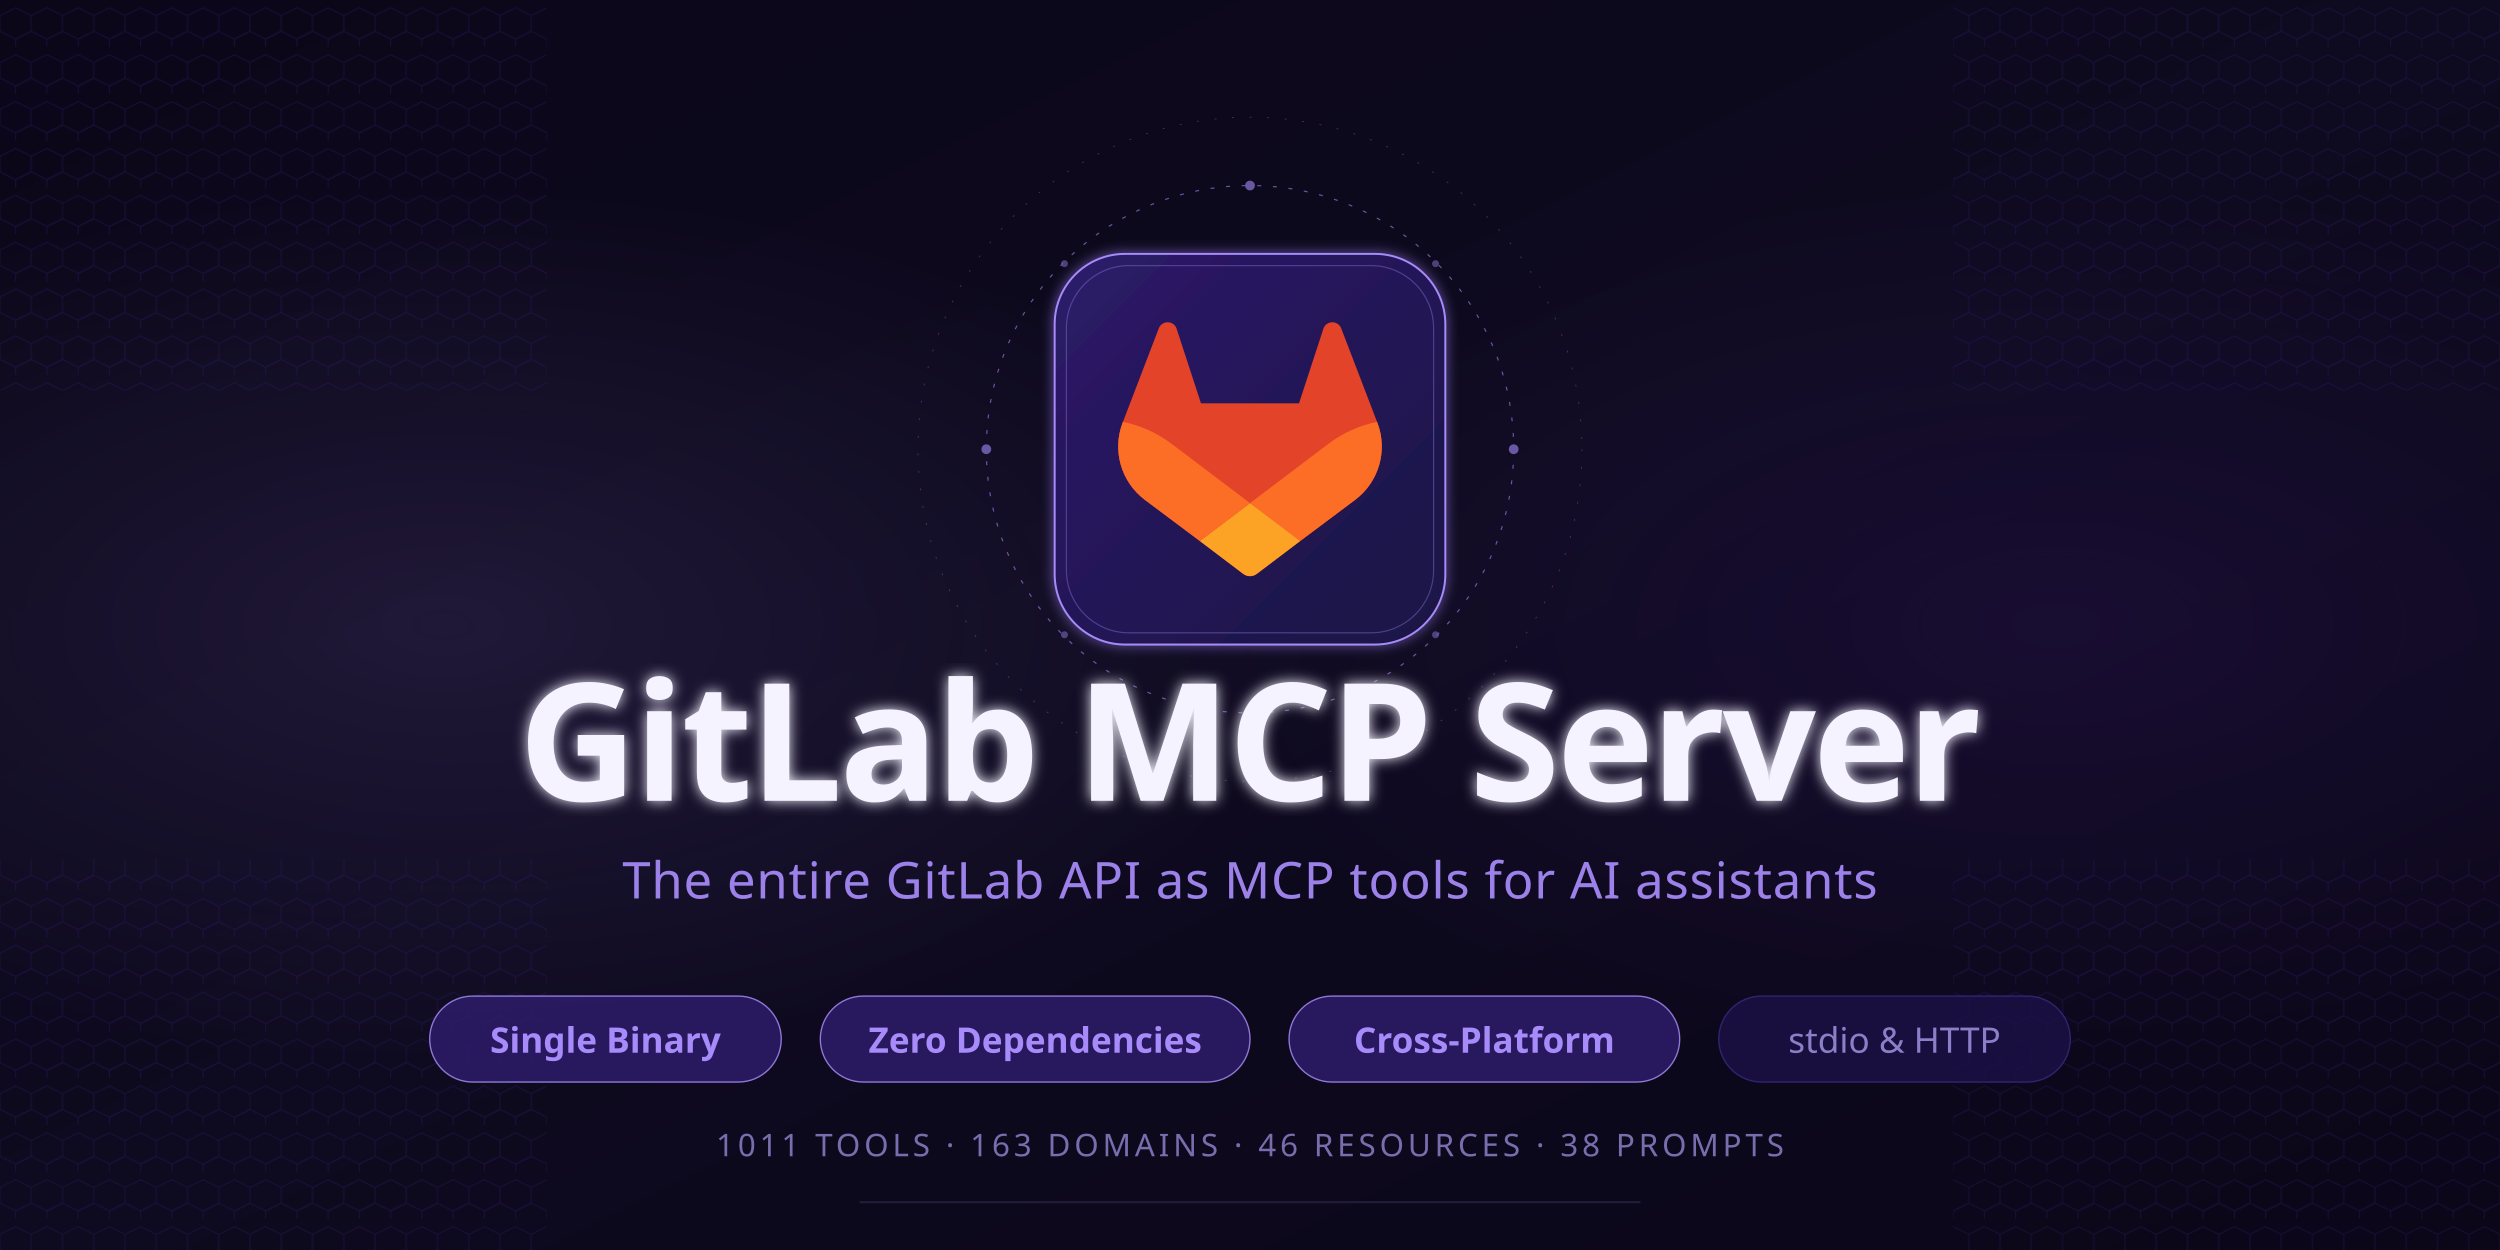
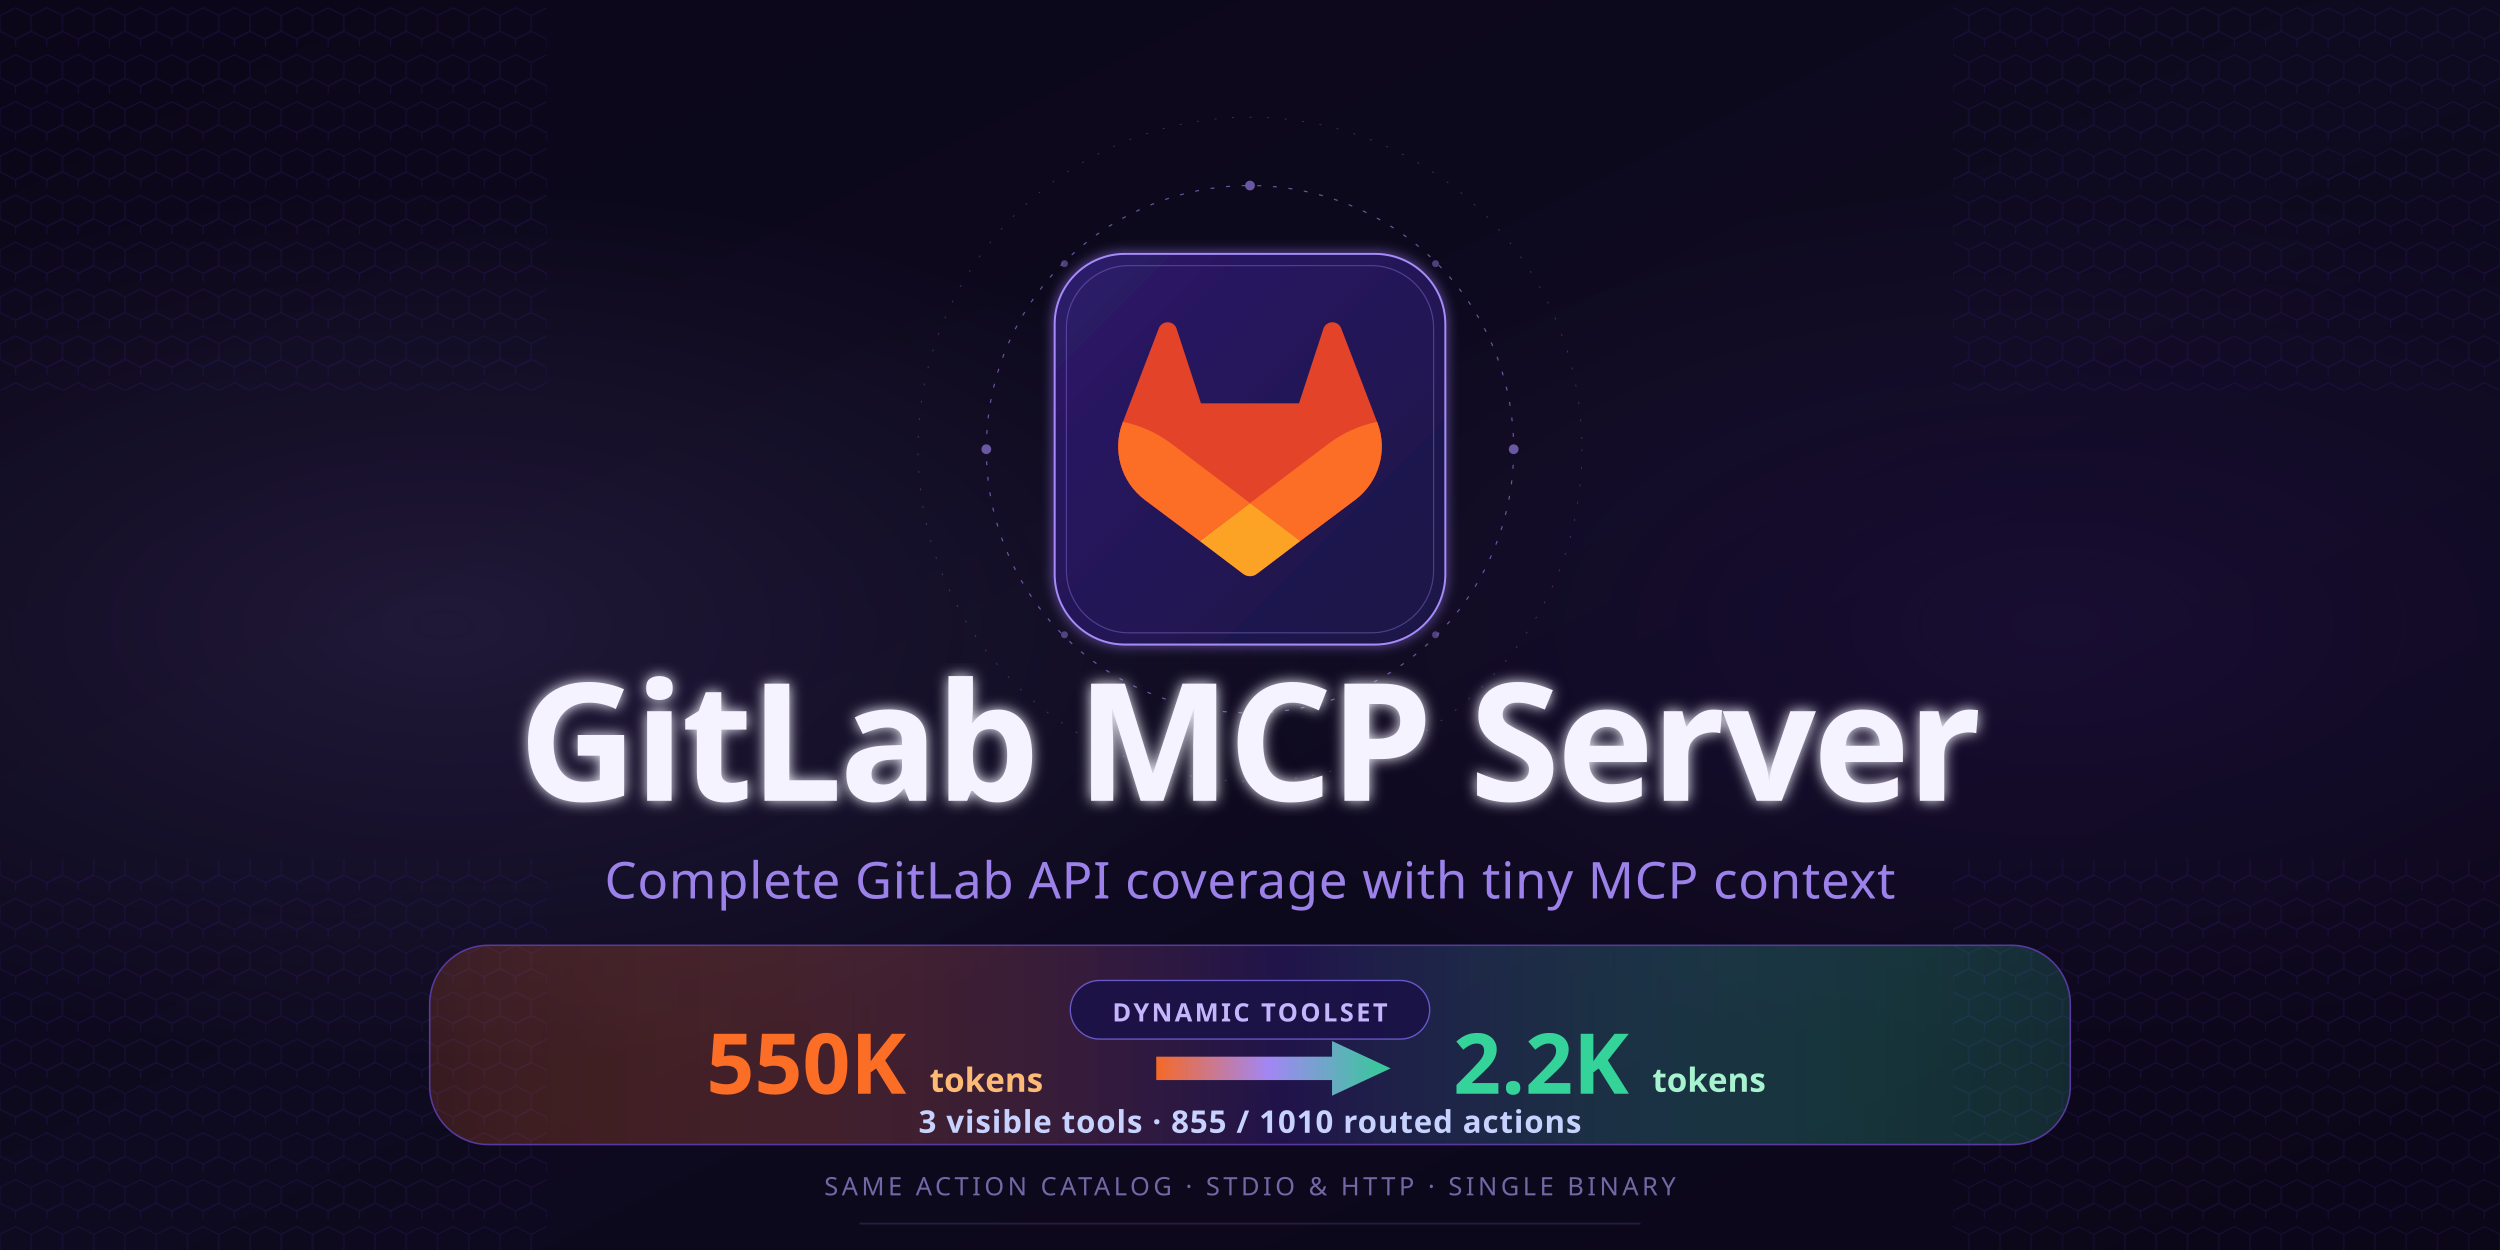
<svg xmlns="http://www.w3.org/2000/svg" viewBox="0 0 1280 640" width="1280" height="640">
  <defs>
    <filter id="glow" x="-20%" y="-20%" width="140%" height="140%">
      <feGaussianBlur stdDeviation="3" result="blur" />
      <feComposite in="SourceGraphic" in2="blur" operator="over" />
    </filter>
    <filter id="text-glow" x="-10%" y="-10%" width="120%" height="120%">
      <feGaussianBlur stdDeviation="3.5" result="blur" />
      <feComposite in="SourceGraphic" in2="blur" operator="over" />
    </filter>
    <linearGradient id="core-grad" x1="0%" y1="0%" x2="100%" y2="100%">
      <stop offset="0%" stop-color="#2d1b69" />
      <stop offset="100%" stop-color="#1a1145" />
    </linearGradient>
    <linearGradient id="bg-grad" x1="0%" y1="0%" x2="100%" y2="100%">
      <stop offset="0%" stop-color="#0B0618" />
      <stop offset="50%" stop-color="#0E0A1F" />
      <stop offset="100%" stop-color="#0B0618" />
+     </linearGradient>
+     <linearGradient id="metric-grad" x1="0%" y1="0%" x2="100%" y2="0%">
+       <stop offset="0%" stop-color="#FC6D26" stop-opacity="0.18" />
+       <stop offset="52%" stop-color="#2d1b69" stop-opacity="0.62" />
+       <stop offset="100%" stop-color="#34D399" stop-opacity="0.18" />
+     </linearGradient>
+     <linearGradient id="metric-line" x1="0%" y1="0%" x2="100%" y2="0%">
+       <stop offset="0%" stop-color="#FC6D26" />
+       <stop offset="48%" stop-color="#A78BFA" />
+       <stop offset="100%" stop-color="#34D399" />
    </linearGradient>
    <radialGradient id="aura1" cx="0.18" cy="0.5" r="0.35">
      <stop offset="0%" stop-color="#A78BFA" stop-opacity="0.12" />
      <stop offset="100%" stop-color="#A78BFA" stop-opacity="0" />
    </radialGradient>
    <radialGradient id="aura2" cx="0.82" cy="0.5" r="0.35">
      <stop offset="0%" stop-color="#7C3AED" stop-opacity="0.10" />
      <stop offset="100%" stop-color="#7C3AED" stop-opacity="0" />
    </radialGradient>
    <symbol id="hex" viewBox="0 0 16 24" overflow="visible">
      <path d="M0,8 L8,4 16,8 16,16 8,20 0,16Z" fill="none" stroke="#2d1b69" stroke-width="0.6" />
    </symbol>
    <pattern id="hex-grid" x="0" y="0" width="16" height="24" patternUnits="userSpaceOnUse">
      <use href="#hex" />
      <use href="#hex" x="8" y="12" />
    </pattern>
  </defs>
  <rect width="1280" height="640" fill="url(#bg-grad)" />
  <rect width="1280" height="640" fill="url(#aura1)" />
  <rect width="1280" height="640" fill="url(#aura2)" />
  <rect x="0" y="0" width="280" height="200" fill="url(#hex-grid)" opacity="0.35" />
  <rect x="1000" y="0" width="280" height="200" fill="url(#hex-grid)" opacity="0.35" />
  <rect x="0" y="440" width="280" height="200" fill="url(#hex-grid)" opacity="0.35" />
  <rect x="1000" y="440" width="280" height="200" fill="url(#hex-grid)" opacity="0.35" />
  <g transform="translate(640 230)" opacity="0.6">
    <circle r="135" fill="none" stroke="#A78BFA" stroke-width="0.6" stroke-dasharray="2 6" />
    <circle r="170" fill="none" stroke="#A78BFA" stroke-width="0.4" stroke-dasharray="1 8" opacity="0.6" />
    <circle cx="135" cy="0" r="2.5" fill="#A78BFA" />
    <circle cx="-135" cy="0" r="2.5" fill="#A78BFA" />
    <circle cx="0" cy="135" r="2.5" fill="#A78BFA" />
    <circle cx="0" cy="-135" r="2.5" fill="#A78BFA" />
    <circle cx="95" cy="95" r="1.8" fill="#A78BFA" opacity="0.7" />
    <circle cx="-95" cy="-95" r="1.8" fill="#A78BFA" opacity="0.7" />
    <circle cx="-95" cy="95" r="1.8" fill="#A78BFA" opacity="0.7" />
    <circle cx="95" cy="-95" r="1.8" fill="#A78BFA" opacity="0.7" />
  </g>
  <g transform="translate(540 130)">
    <rect x="0" y="0" width="200" height="200" rx="36" fill="url(#core-grad)" stroke="#A78BFA" stroke-width="1" filter="url(#glow)" />
    <rect x="6" y="6" width="188" height="188" rx="32" fill="none" stroke="#A78BFA" stroke-width="0.6" opacity="0.35" />
    <svg x="22" y="22" width="156" height="156" viewBox="100 100 180 180">
      <path fill="#E24329" d="M265.264,174.372l-.213-.558-21.199-55.309c-.424-1.084-1.185-1.996-2.177-2.627-.988-.634-2.147-.933-3.323-.87-1.169.062-2.292.489-3.208,1.218-.91.736-1.566,1.73-1.875,2.853l-14.313,43.807h-57.91l-14.313-43.807c-.309-1.123-.965-2.118-1.875-2.853-.916-.729-2.039-1.156-3.208-1.218-1.175-.062-2.335.236-3.323.87-.992.63-1.753,1.543-2.177,2.627l-21.199,55.312-.213.555c-6.282,16.385-.929,34.908,13.059,45.488.026.016.049.036.076.056l.187.141,32.291,24.174,15.972,12.09,9.72,7.349c2.341,1.773,5.579,1.773,7.92,0l9.719-7.349,15.968-12.09,32.481-24.315c.03-.023.056-.043.085-.066,13.978-10.58,19.327-29.096,13.049-45.478Z" />
      <path fill="#FC6D26" d="M265.264,174.372l-.213-.558c-10.517,2.161-20.204,6.61-28.498,12.816-.135.099-25.205,19.058-46.552,35.197,15.85,11.985,29.648,22.404,29.648,22.404l32.481-24.315c.03-.023.056-.043.085-.066,13.978-10.58,19.327-29.096,13.049-45.478Z" />
      <path fill="#FCA326" d="M160.35,244.231l15.972,12.09,9.72,7.349c2.341,1.773,5.579,1.773,7.92,0l9.719-7.349,15.968-12.09s-13.798-10.419-29.648-22.404c-15.853,11.985-29.651,22.404-29.651,22.404Z" />
      <path fill="#FC6D26" d="M143.446,186.63c-8.291-6.203-17.974-10.655-28.495-12.813l-.213.555c-6.282,16.385-.929,34.908,13.059,45.488.026.016.049.036.076.056l.187.141,32.291,24.174s13.798-10.419,29.651-22.404c-21.347-16.139-46.42-35.098-46.555-35.197Z" />
    </svg>
  </g>
  <text x="640" y="410" text-anchor="middle" font-family="'Segoe UI', system-ui, -apple-system, sans-serif" font-size="84" font-weight="700" fill="#F5F3FF" letter-spacing="-1.5" filter="url(#text-glow)">
    GitLab MCP Server
  </text>
  <text x="640" y="460" text-anchor="middle" font-family="'Segoe UI', system-ui, -apple-system, sans-serif" font-size="26" fill="#A78BFA" opacity="0.92" letter-spacing="0.4">
-     The entire GitLab API as MCP tools for AI assistants
+     Complete GitLab API coverage with tiny MCP context
  </text>
-   <g transform="translate(640 510)" font-family="'Segoe UI', system-ui, -apple-system, sans-serif" font-weight="600">
-     <g transform="translate(-420 0)">
-       <rect x="0" y="0" width="180" height="44" rx="22" fill="#2d1b69" stroke="#A78BFA" stroke-width="0.7" opacity="0.85" />
-       <text x="90" y="29" text-anchor="middle" font-size="18" fill="#A78BFA">Single Binary</text>
-       <rect x="200" y="0" width="220" height="44" rx="22" fill="#2d1b69" stroke="#A78BFA" stroke-width="0.7" opacity="0.85" />
-       <text x="310" y="29" text-anchor="middle" font-size="18" fill="#A78BFA">Zero Dependencies</text>
-       <rect x="440" y="0" width="200" height="44" rx="22" fill="#2d1b69" stroke="#A78BFA" stroke-width="0.7" opacity="0.85" />
-       <text x="540" y="29" text-anchor="middle" font-size="18" fill="#A78BFA">Cross-Platform</text>
-       <rect x="660" y="0" width="180" height="44" rx="22" fill="#1a1145" stroke="#3b2780" stroke-width="0.7" opacity="0.85" />
-       <text x="750" y="29" text-anchor="middle" font-size="18" fill="#8B7FC7" font-weight="500">stdio &amp; HTTP</text>
-     </g>
+   <g transform="translate(640 502)" font-family="'Segoe UI', system-ui, -apple-system, sans-serif">
+     <rect x="-420" y="-18" width="840" height="102" rx="30" fill="url(#metric-grad)" stroke="#5B3CA6" stroke-width="0.8" opacity="0.95" />
+     <rect x="-92" y="0" width="184" height="30" rx="15" fill="#1a1145" stroke="#6D5DD3" stroke-width="0.7" opacity="0.92" />
+     <text x="0" y="21" text-anchor="middle" font-size="13" fill="#C4B5FD" font-weight="800" letter-spacing="1.25">DYNAMIC TOOLSET</text>
+     <text x="-176" y="58" text-anchor="end" font-size="43" fill="#FC6D26" font-weight="800">550K</text>
+     <text x="-164" y="57" font-size="17" fill="#FDBA74" font-weight="650">tokens</text>
+     <path d="M-48 39H42V31L72 45L42 59V51H-48Z" fill="url(#metric-line)" opacity="0.96" />
+     <text x="194" y="58" text-anchor="end" font-size="43" fill="#34D399" font-weight="800">2.2K</text>
+     <text x="206" y="57" font-size="17" fill="#A7F3D0" font-weight="650">tokens</text>
+     <text x="0" y="78" text-anchor="middle" font-size="16" fill="#C7D2FE" font-weight="650" letter-spacing="0.45">
+       3 visible tools · 855 / 1010 routed actions
+     </text>
  </g>
-   <text x="640" y="592" text-anchor="middle" font-family="'Segoe UI', system-ui, -apple-system, sans-serif" font-size="16" fill="#8B7FC7" opacity="0.85" letter-spacing="2">
-     1011 TOOLS  ·  163 DOMAINS  ·  46 RESOURCES  ·  38 PROMPTS
+   <text x="640" y="612" text-anchor="middle" font-family="'Segoe UI', system-ui, -apple-system, sans-serif" font-size="13" fill="#8B7FC7" opacity="0.8" letter-spacing="1.8">
+     SAME ACTION CATALOG  ·  STDIO &amp; HTTP  ·  SINGLE BINARY
  </text>
-   <rect x="440" y="615" width="400" height="1" rx="0.5" fill="#A78BFA" opacity="0.15" />
+   <rect x="440" y="626" width="400" height="1" rx="0.5" fill="#A78BFA" opacity="0.15" />
</svg>
